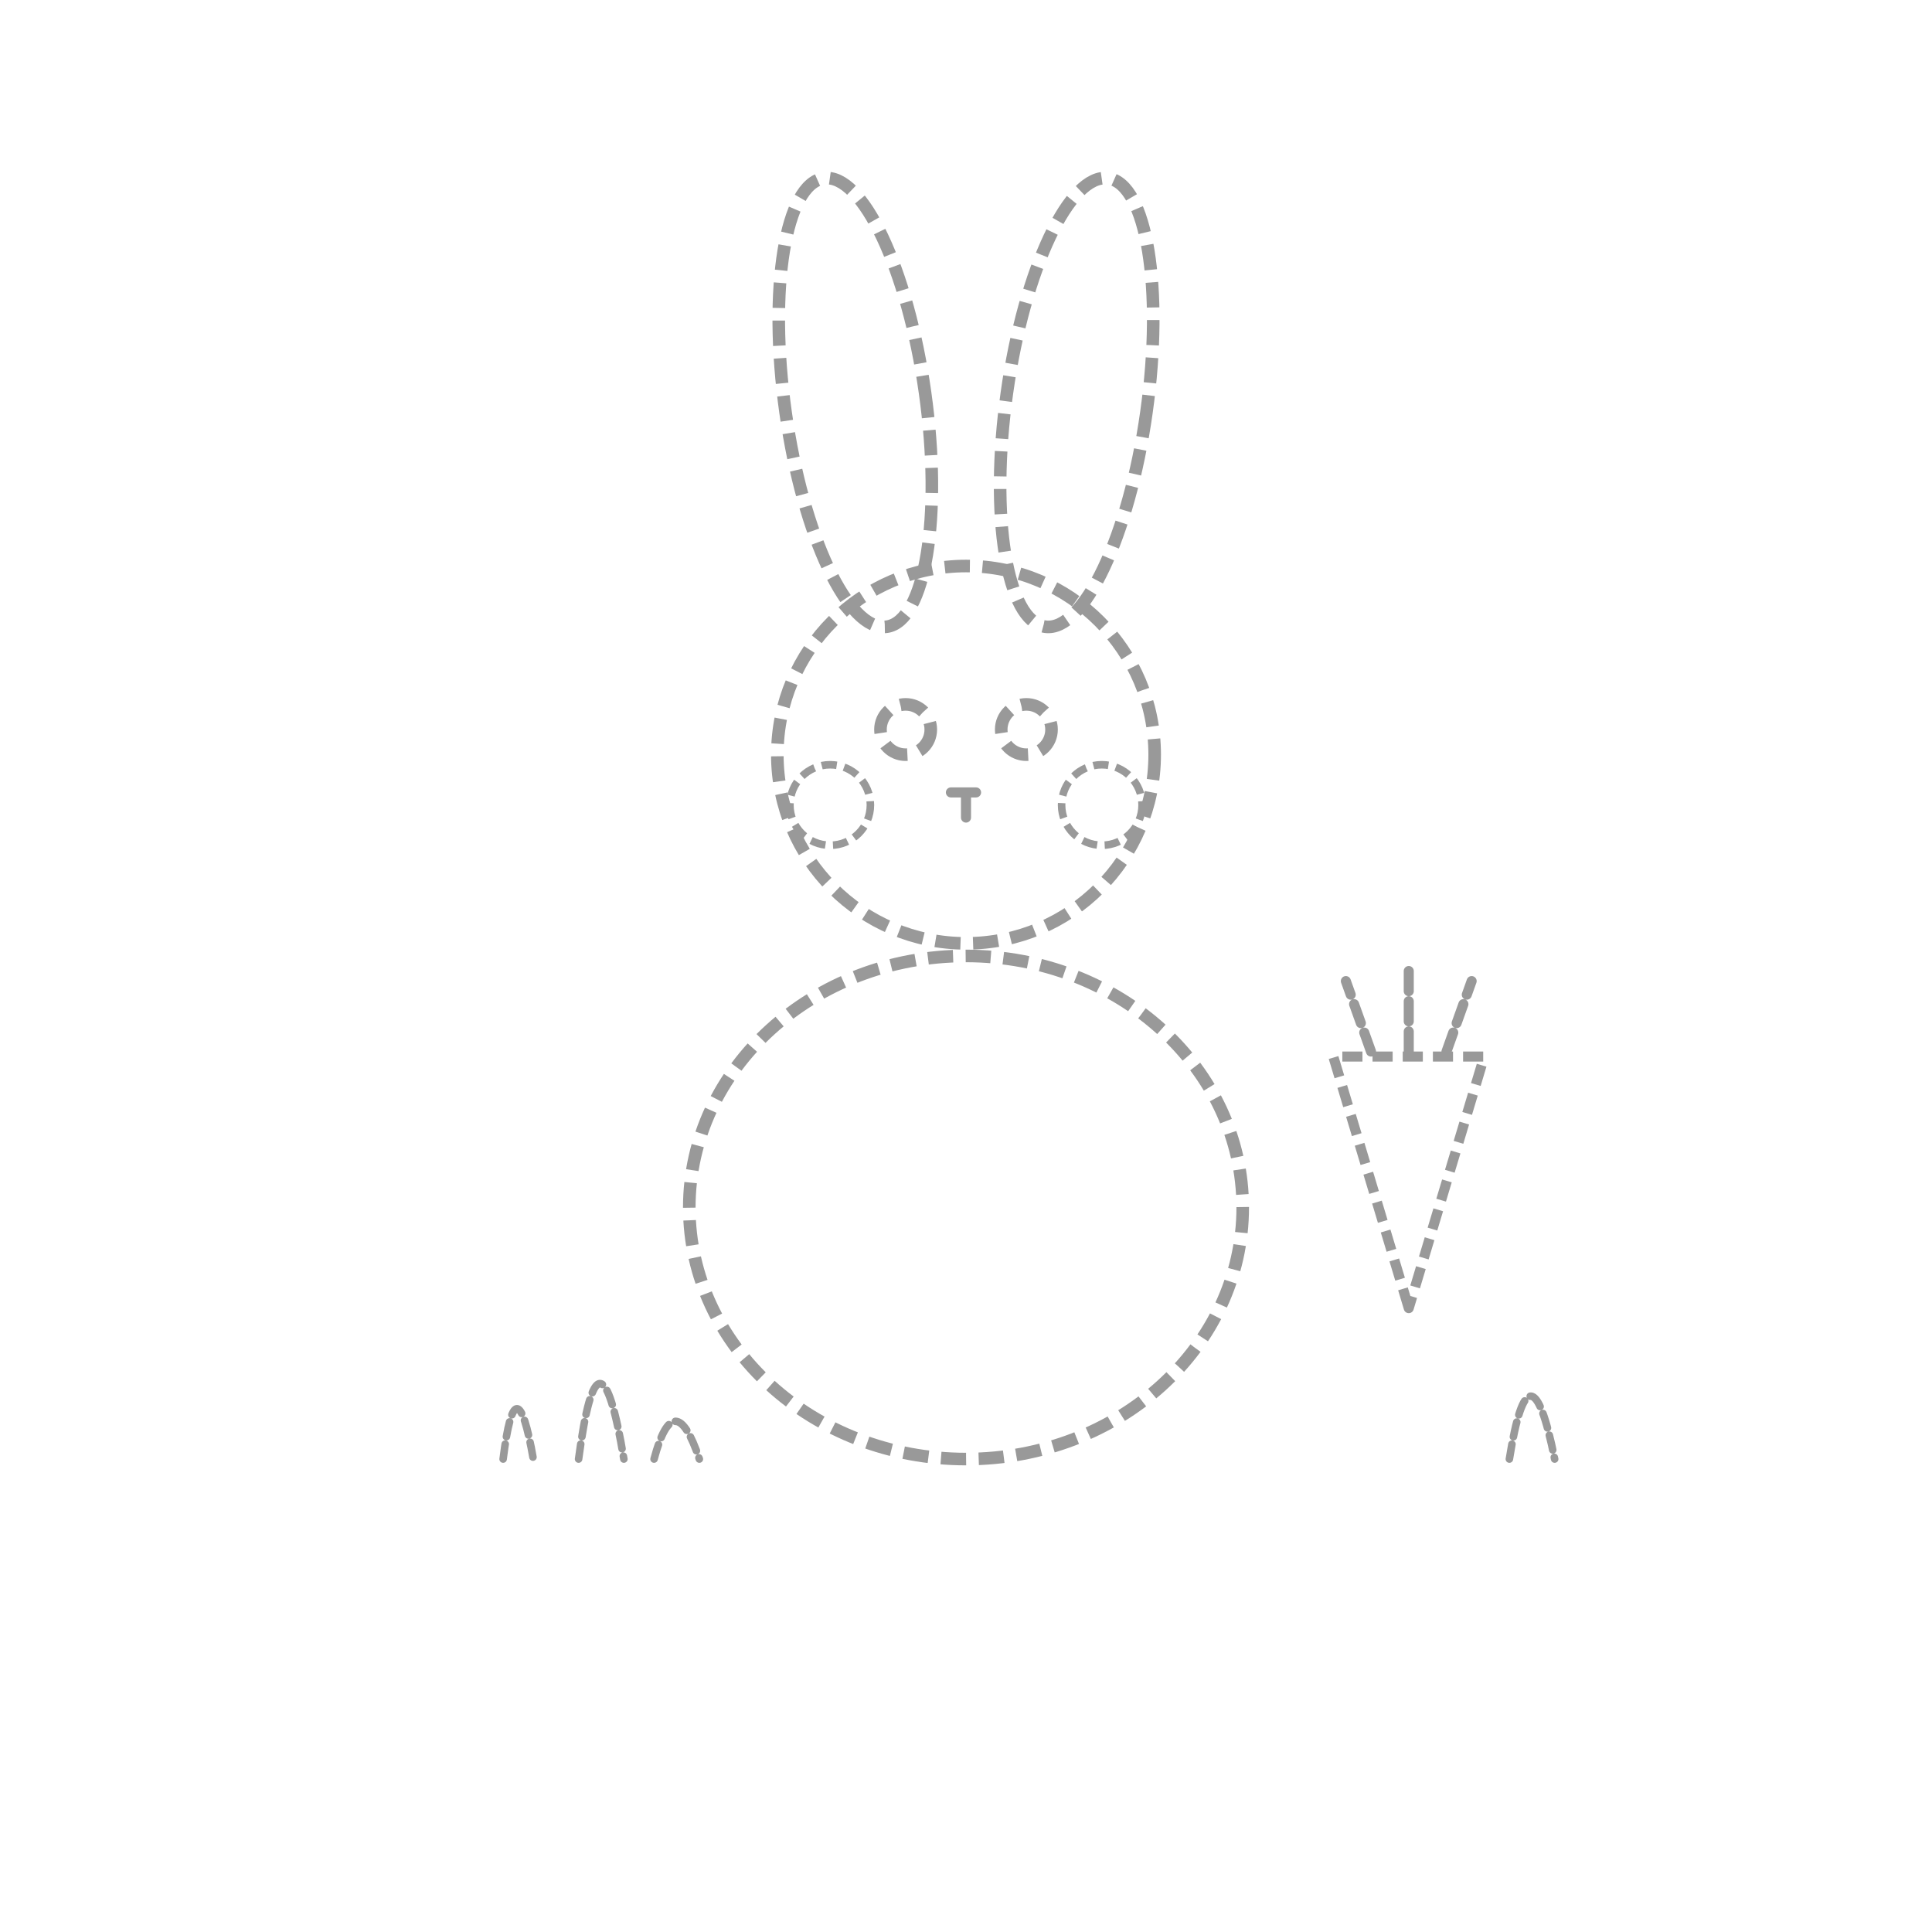
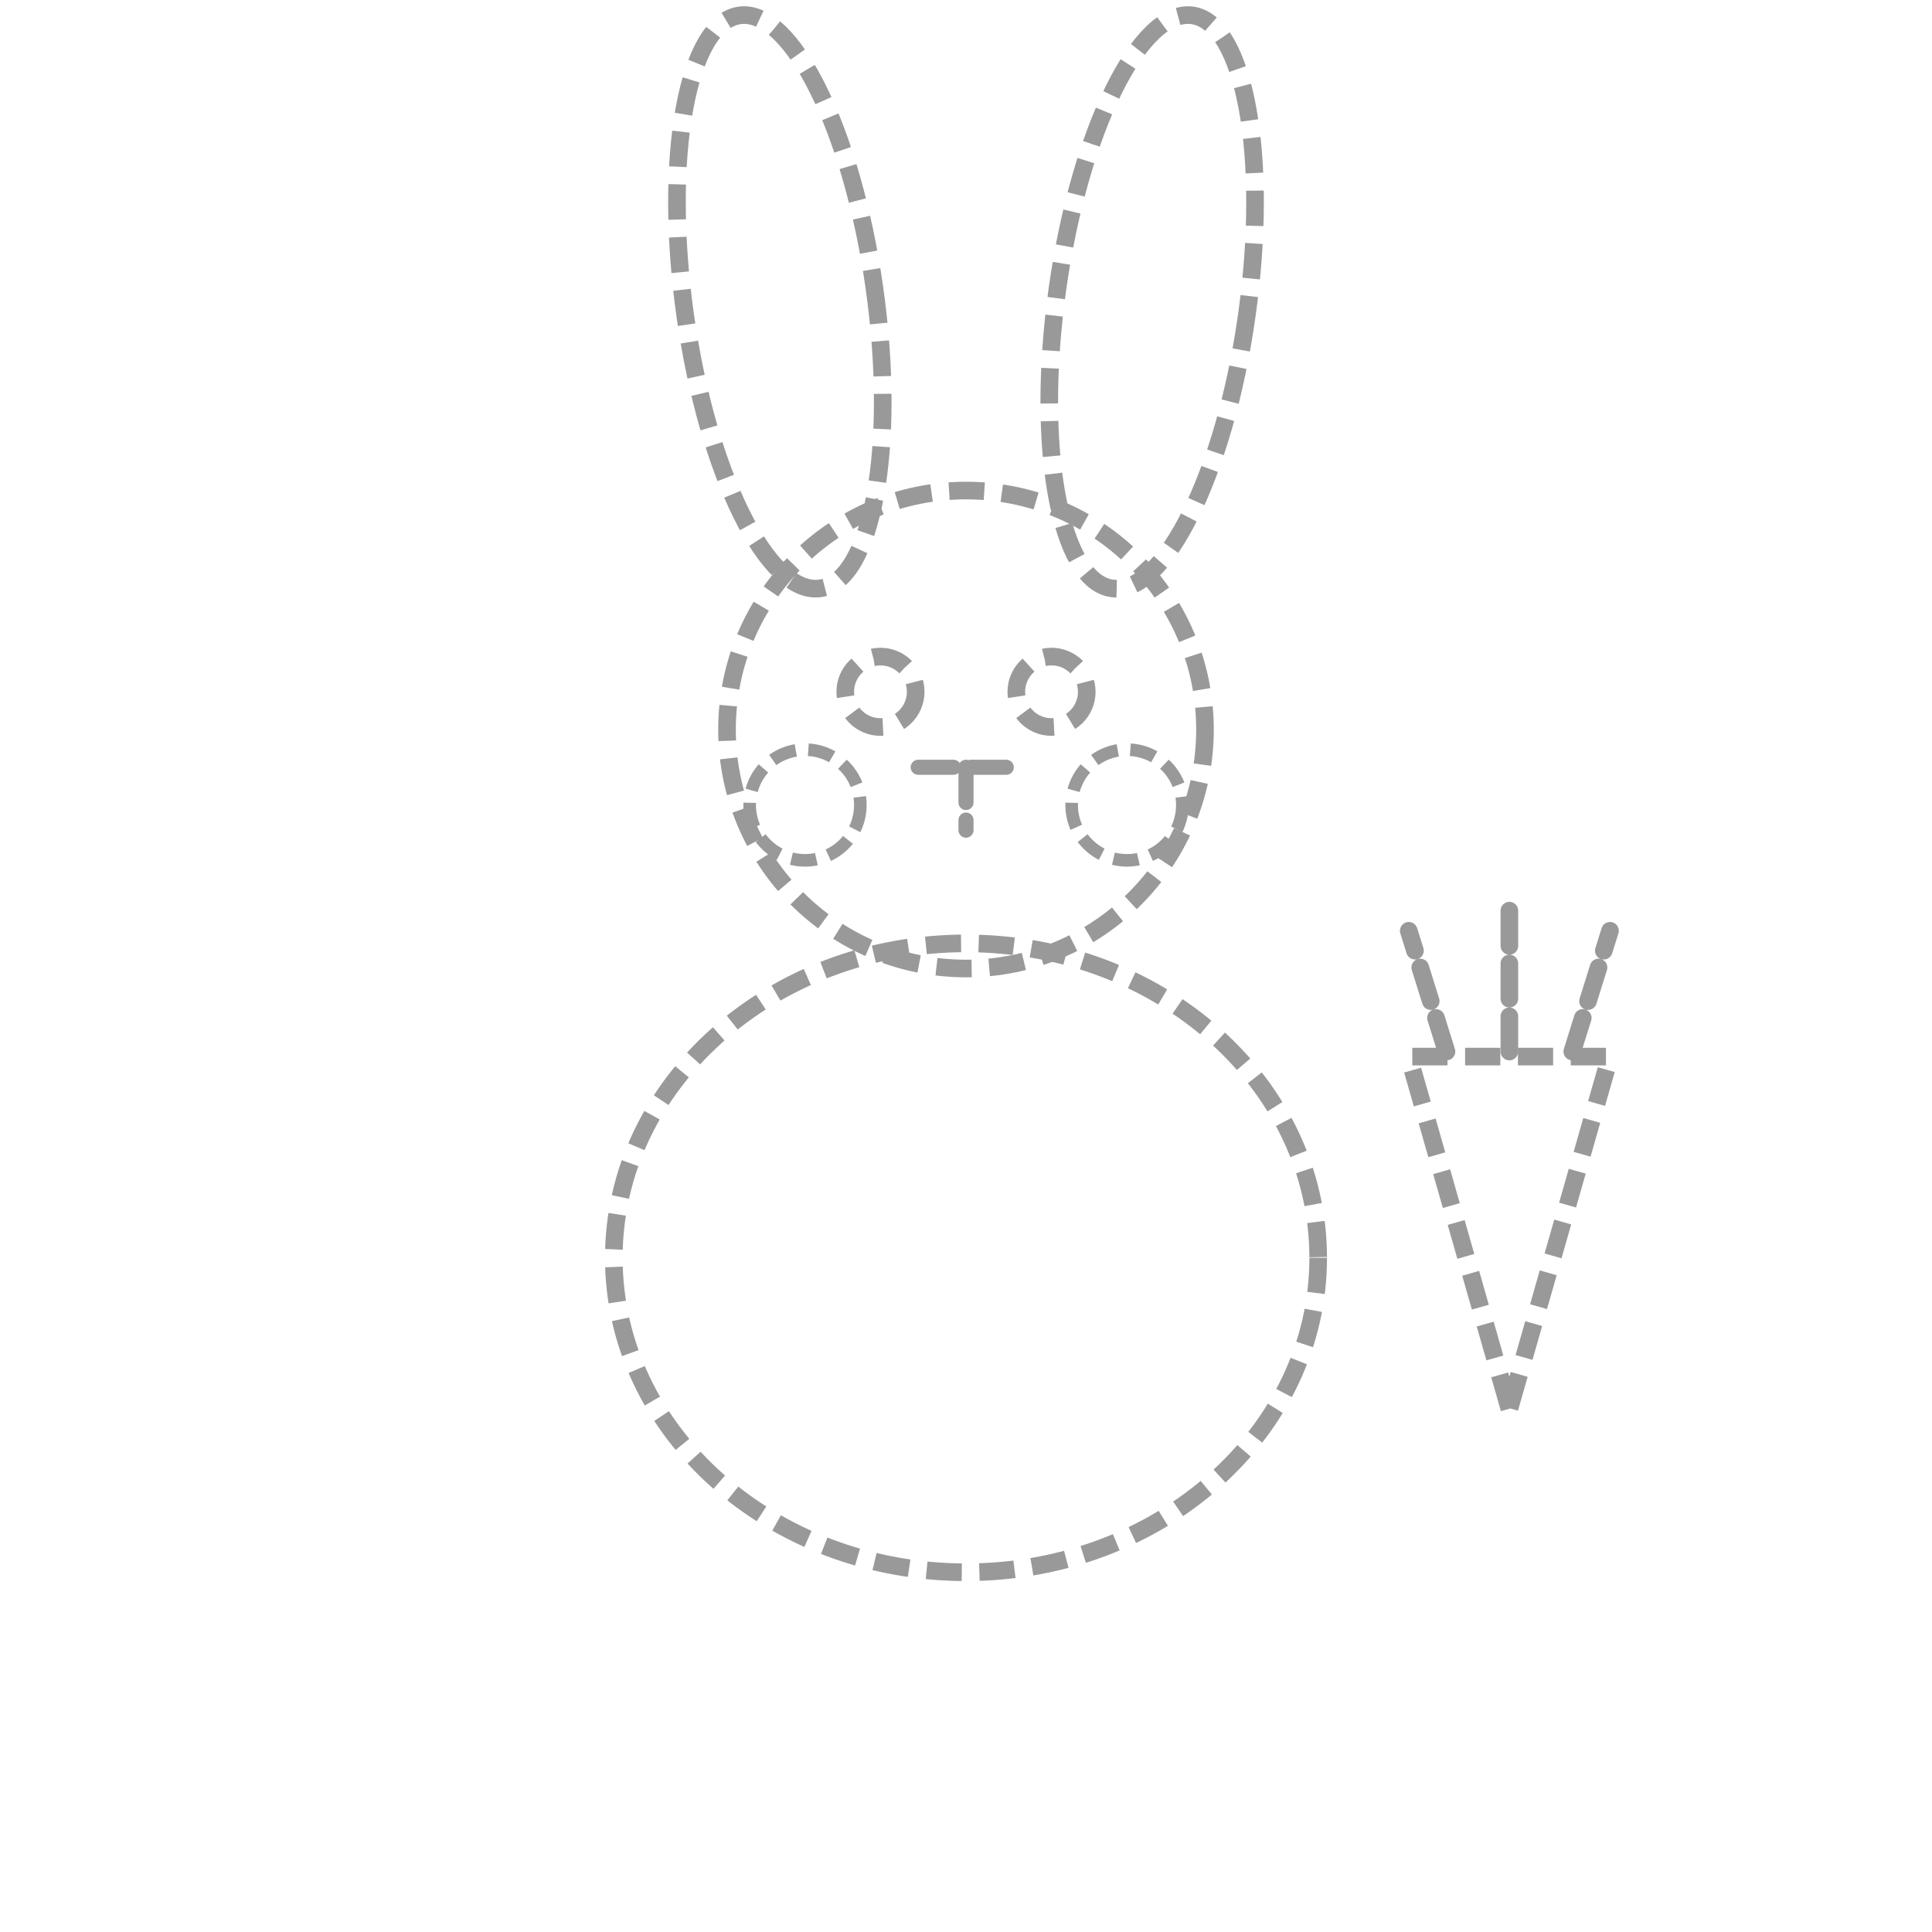
<svg xmlns="http://www.w3.org/2000/svg" width="768" height="768" viewBox="0 0 768 768">
-   <g stroke="#999" stroke-width="5" fill="none" stroke-dasharray="10 5" stroke-linejoin="round">
-     <ellipse cx="384" cy="480" rx="110" ry="100" />
-     <circle cx="384" cy="300" r="75" />
-     <ellipse cx="340" cy="160" rx="28" ry="90" transform="rotate(-8,340,160)" />
-     <ellipse cx="428" cy="160" rx="28" ry="90" transform="rotate(8,428,160)" />
-     <circle cx="360" cy="290" r="10" />
-     <circle cx="408" cy="290" r="10" />
-     <circle cx="330" cy="320" r="16" stroke-width="3" stroke-dasharray="6 3" />
-     <circle cx="438" cy="320" r="16" stroke-width="3" stroke-dasharray="6 3" />
-     <path d="M378 315 L390 315 M384 315 L384 328" stroke-width="4" stroke-linecap="round" />
+   <g stroke="#999" stroke-width="7" fill="none" stroke-dasharray="14 7" stroke-linejoin="round">
+     <ellipse cx="384" cy="500" rx="140" ry="125" />
+     <circle cx="384" cy="290" r="95" />
+     <ellipse cx="310" cy="120" rx="38" ry="115" transform="rotate(-8,310,120)" />
+     <ellipse cx="458" cy="120" rx="38" ry="115" transform="rotate(8,458,120)" />
+     <circle cx="350" cy="275" r="14" />
+     <circle cx="418" cy="275" r="14" />
+     <circle cx="320" cy="320" r="22" stroke-width="5" stroke-dasharray="10 5" />
+     <circle cx="448" cy="320" r="22" stroke-width="5" stroke-dasharray="10 5" />
+     <path d="M365 305 L403 305 M384 305 L384 330" stroke-width="6" stroke-linecap="round" />
  </g>
-   <g stroke="#999" stroke-width="4" fill="none" stroke-dasharray="8 4" stroke-linejoin="round">
-     <polygon points="560,520 530,420 590,420" />
-     <line x1="545" y1="418" x2="535" y2="390" stroke-linecap="round" />
-     <line x1="560" y1="418" x2="560" y2="385" stroke-linecap="round" />
-     <line x1="575" y1="418" x2="585" y2="390" stroke-linecap="round" />
-   </g>
-   <g stroke="#999" stroke-width="3" fill="none" stroke-dasharray="6 3" stroke-linecap="round">
-     <path d="M200 580 Q205 540 212 580" />
-     <path d="M230 580 Q238 520 248 580" />
-     <path d="M260 580 Q268 550 278 580" />
-     <path d="M600 580 Q608 530 618 580" />
+   <g stroke="#999" stroke-width="7" fill="none" stroke-dasharray="14 7" stroke-linejoin="round">
+     <polygon points="600,560 560,420 640,420" />
+     <line x1="575" y1="418" x2="560" y2="370" stroke-linecap="round" />
+     <line x1="600" y1="418" x2="600" y2="360" stroke-linecap="round" />
+     <line x1="625" y1="418" x2="640" y2="370" stroke-linecap="round" />
  </g>
</svg>
